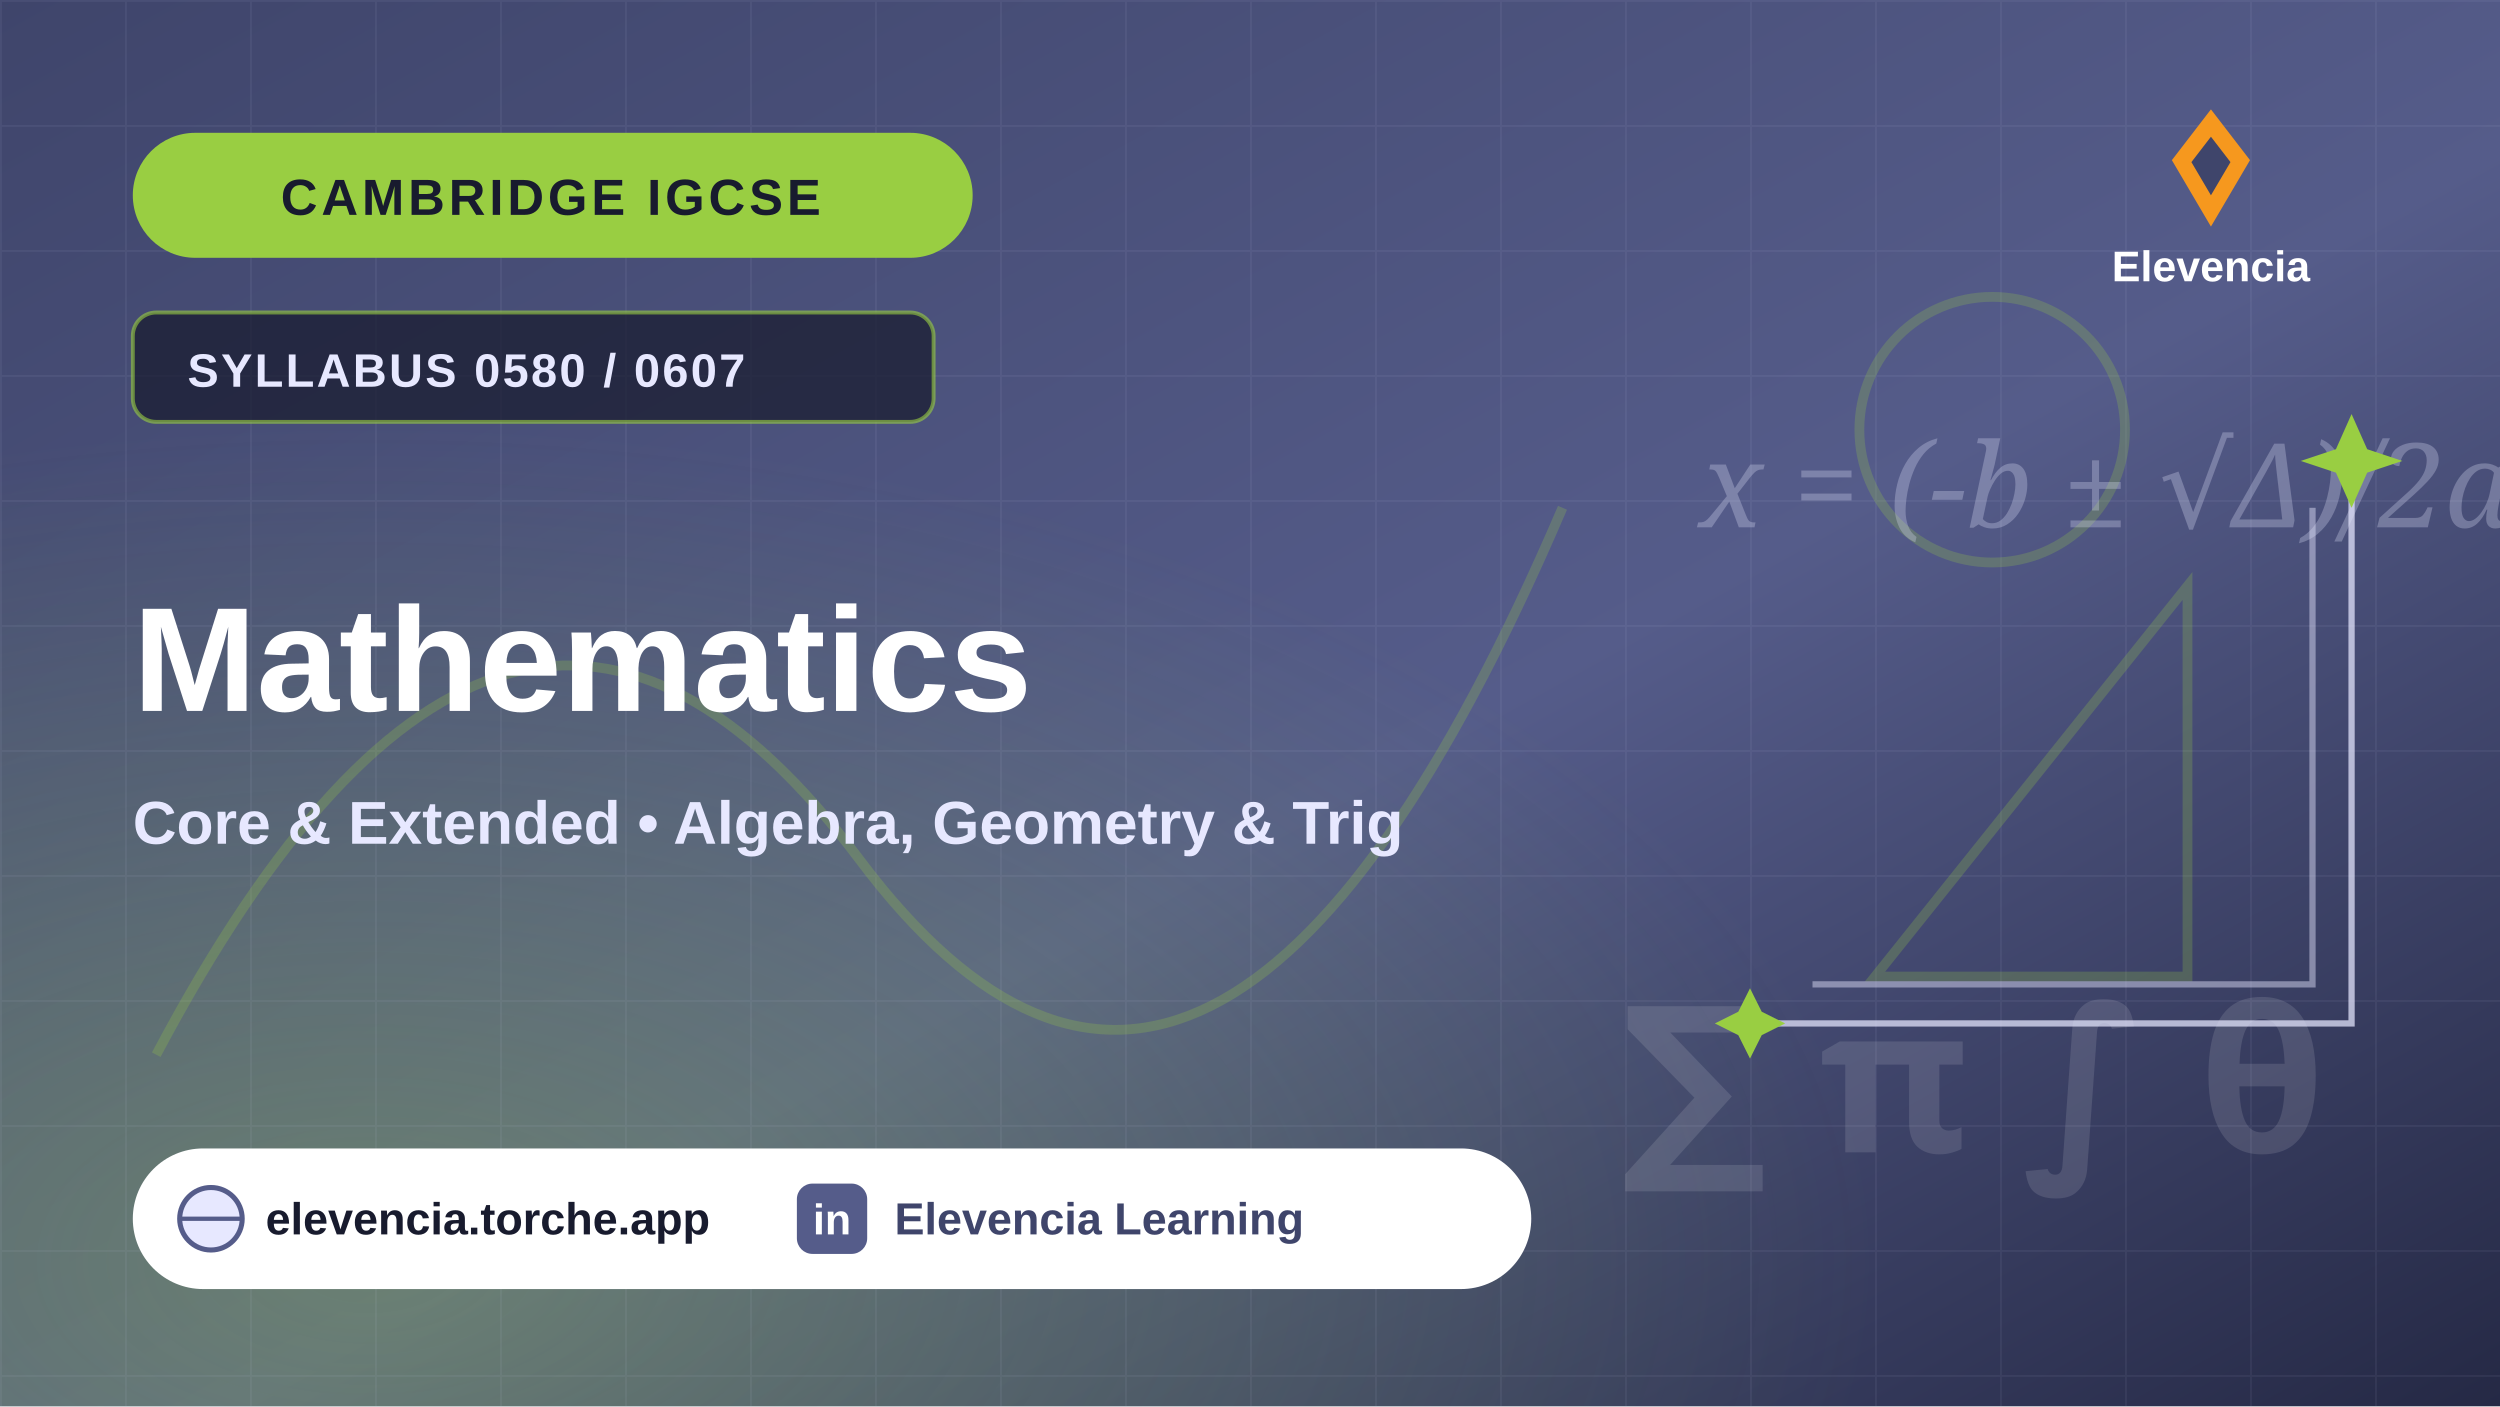
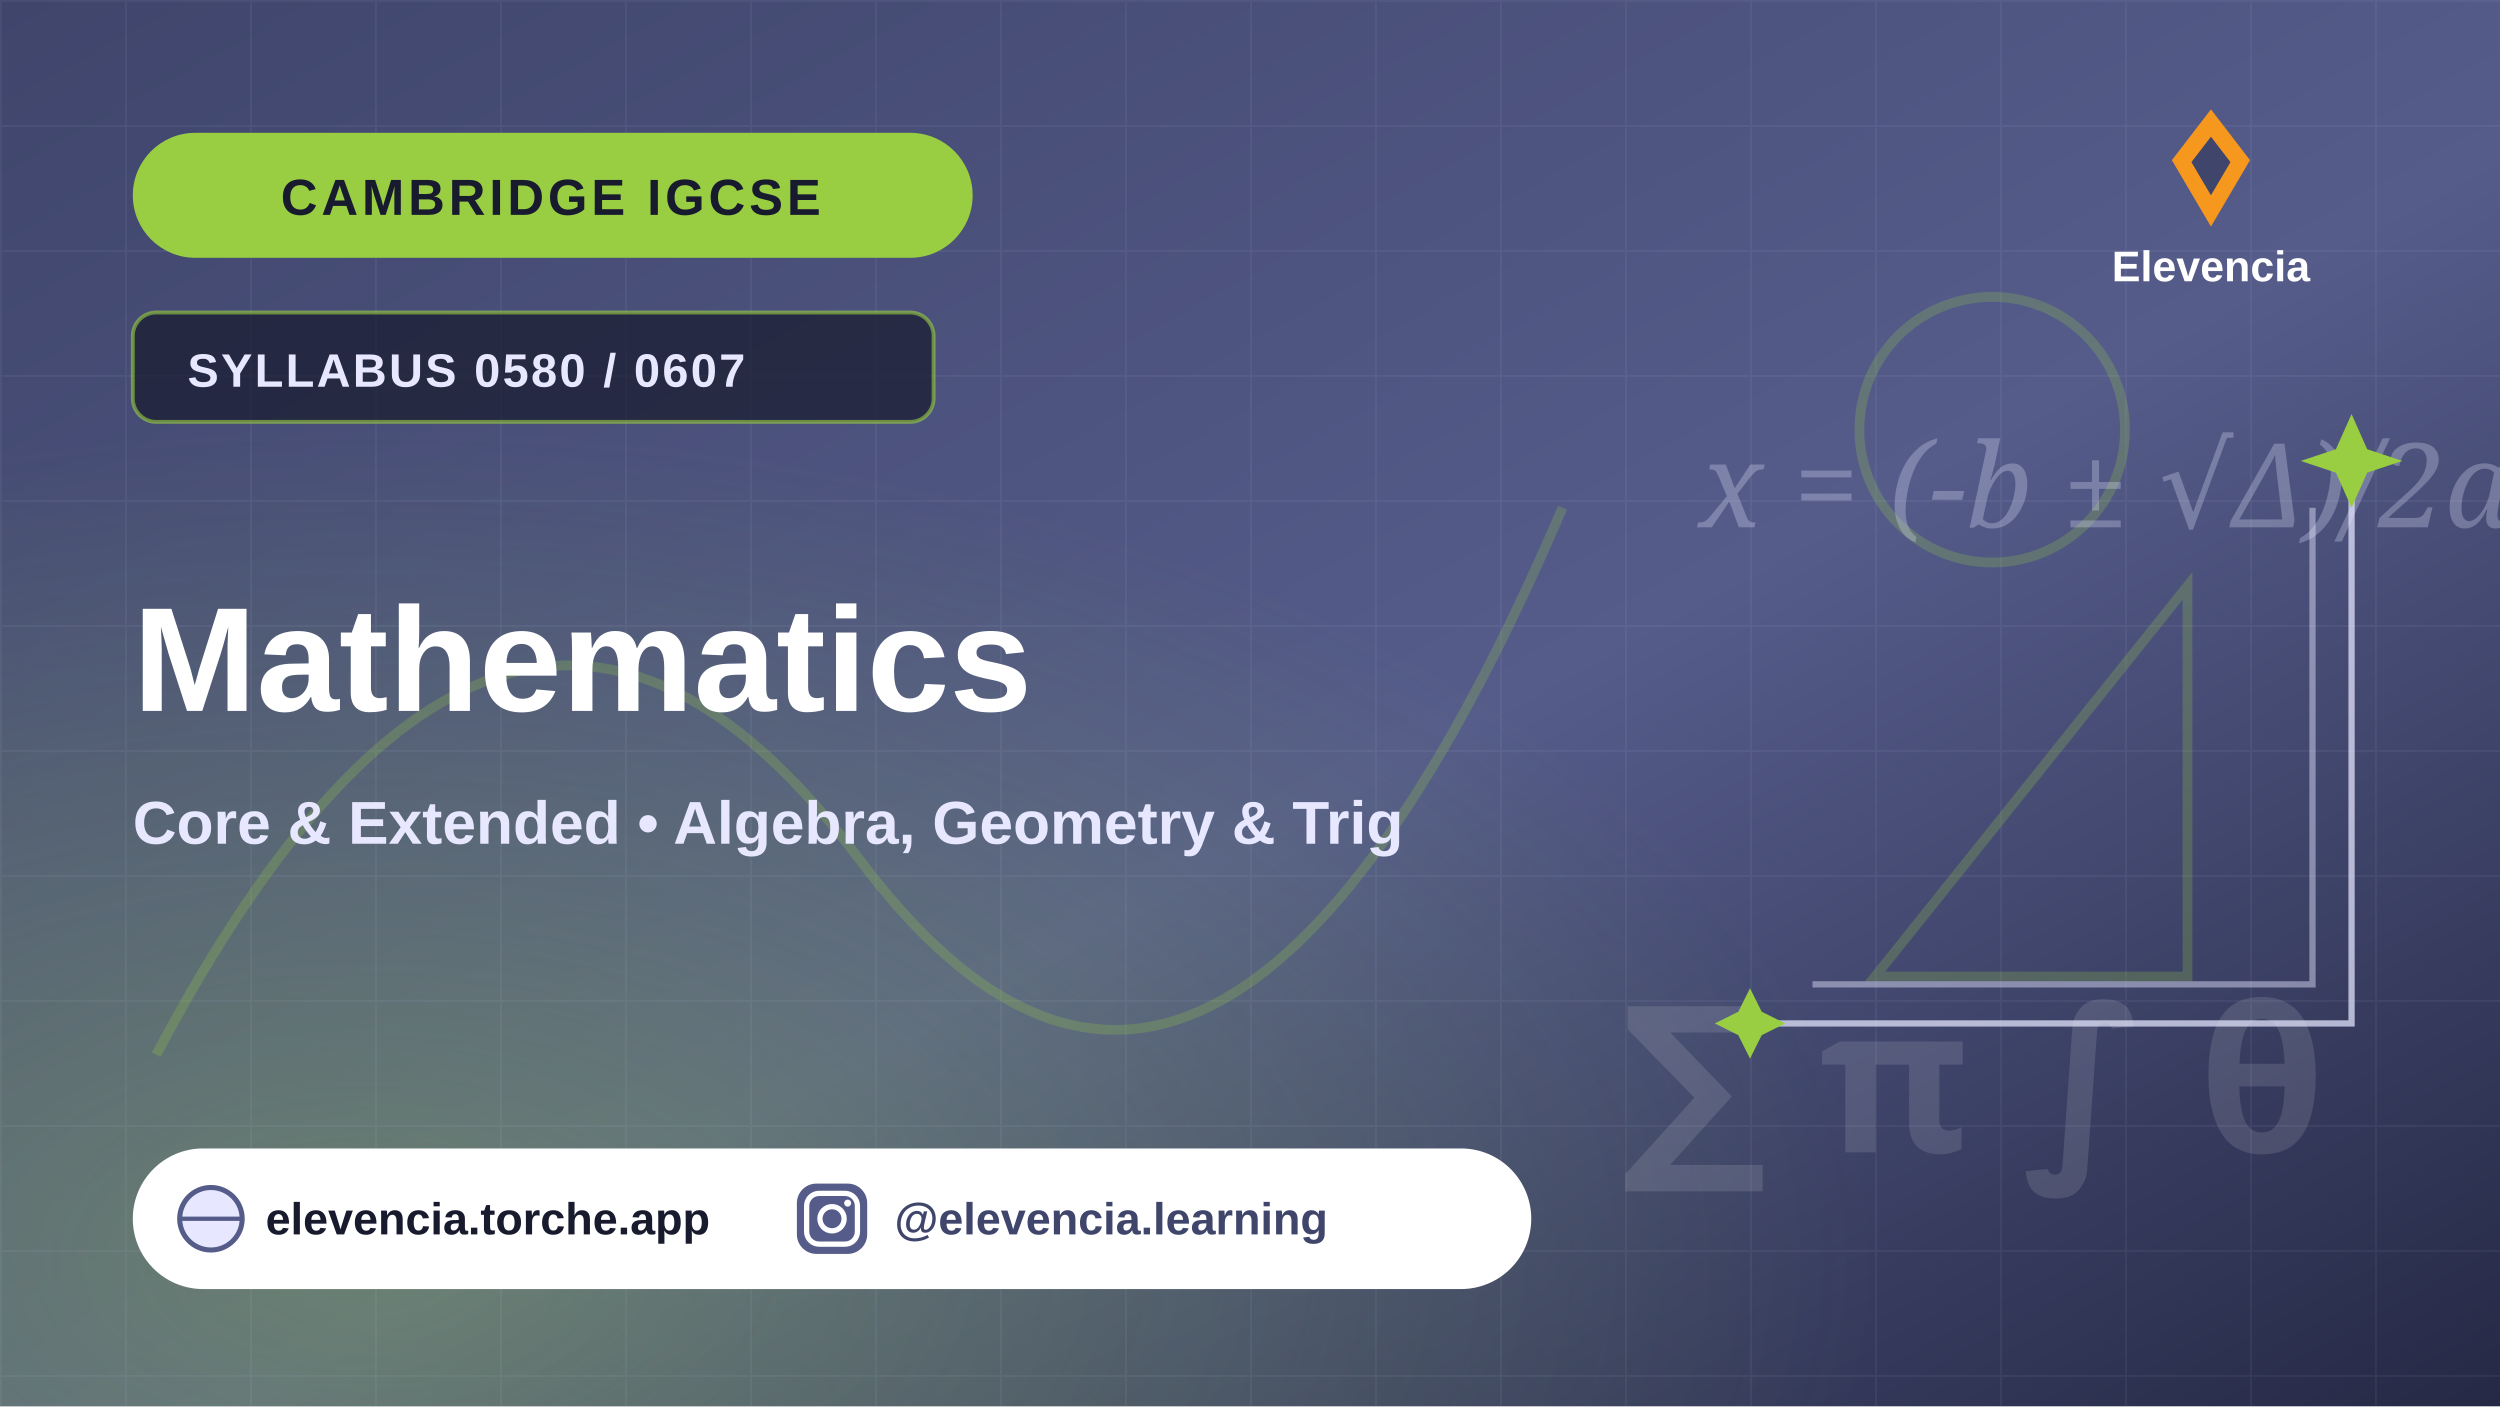
<svg xmlns="http://www.w3.org/2000/svg" viewBox="0 0 640 360" width="640" height="360">
  <defs>
    <linearGradient id="bg" x1="0%" y1="0%" x2="100%" y2="100%">
      <stop offset="0%" stop-color="#3f456b" />
      <stop offset="55%" stop-color="#555c8a" />
      <stop offset="100%" stop-color="#252945" />
    </linearGradient>
    <radialGradient id="limeGlow" cx="15%" cy="90%" r="60%">
      <stop offset="0%" stop-color="#99ce42" stop-opacity="0.32" />
      <stop offset="100%" stop-color="#99ce42" stop-opacity="0" />
    </radialGradient>
    <pattern id="grid" width="32" height="32" patternUnits="userSpaceOnUse">
      <path d="M 32 0 L 0 0 0 32" fill="none" stroke="#e7e8ff" stroke-opacity="0.06" stroke-width="1" />
    </pattern>
  </defs>
  <rect width="640" height="360" fill="url(#bg)" />
  <rect width="640" height="360" fill="url(#limeGlow)" />
  <rect width="640" height="360" fill="url(#grid)" />
  <g opacity="0.24" stroke="#99ce42" stroke-width="2.5" fill="none">
    <path d="M40 270 Q130 100 220 220 T400 130" />
    <polygon points="480,250 560,250 560,150" />
    <circle cx="510" cy="110" r="34" />
  </g>
  <text x="435" y="135" font-family="Georgia, serif" font-size="30" fill="#e7e8ff" opacity="0.28" font-style="italic">x = (-b ± √Δ)/2a</text>
  <text x="415" y="295" font-family="'Plus Jakarta Sans', sans-serif" font-size="52" font-weight="800" fill="#ffffff" opacity="0.12">∑ π ∫ θ</text>
  <g stroke="#e7e8ff" stroke-opacity="0.72" stroke-width="1.6" fill="none">
    <polyline points="602,118 602,262 452,262" />
    <polyline points="592,130 592,252 464,252" stroke-opacity="0.45" />
  </g>
  <path d="M602 106 L606 115 L615 118 L606 121 L602 130 L598 121 L589 118 L598 115 Z" fill="#99ce42" />
  <path d="M448 253 L451 259 L457 262 L451 265 L448 271 L445 265 L439 262 L445 259 Z" fill="#99ce42" />
  <g transform="translate(548, 28)">
    <path d="M18 0 L28 13 L18 30 L8 13 Z" fill="#f6981e" />
    <path d="M18 7 L23 13.5 L18 22 L13 13.5 Z" fill="#3f456b" />
    <text x="18" y="44" text-anchor="middle" font-family="'Plus Jakarta Sans', Arial, sans-serif" font-size="11" font-weight="700" fill="#ffffff">Elevencia</text>
  </g>
  <rect x="34" y="34" width="215" height="32" rx="16" fill="#99ce42" />
  <text x="141" y="55" text-anchor="middle" font-family="'Plus Jakarta Sans', Arial, sans-serif" font-size="13" font-weight="800" letter-spacing="1" fill="#181b2e">CAMBRIDGE IGCSE</text>
  <rect x="34" y="80" width="205" height="28" rx="6" fill="#181b2e" fill-opacity="0.72" stroke="#99ce42" stroke-opacity="0.6" />
  <text x="48" y="99" font-family="'Plus Jakarta Sans', Arial, sans-serif" font-size="12" font-weight="700" letter-spacing="0.6" fill="#e7e8ff">SYLLABUS 0580 / 0607</text>
  <text x="34" y="182" font-family="'Plus Jakarta Sans', Arial, sans-serif" font-size="38" font-weight="800" fill="#ffffff">Mathematics</text>
  <text x="34" y="216" font-family="'Plus Jakarta Sans', Arial, sans-serif" font-size="15.5" font-weight="600" fill="#e7e8ff">Core &amp; Extended • Algebra, Geometry &amp; Trig</text>
  <rect x="34" y="294" width="358" height="36" rx="18" fill="#ffffff" />
  <circle cx="54" cy="312" r="8" fill="#e7e8ff" stroke="#555c8a" stroke-width="1.3" />
  <line x1="46" y1="312" x2="62" y2="312" stroke="#555c8a" stroke-width="1.1" />
  <text x="68" y="316" font-family="'Plus Jakarta Sans', Arial, sans-serif" font-size="11.5" font-weight="700" fill="#181b2e">elevencia.torche.app</text>
-   <rect x="204" y="303" width="18" height="18" rx="4" fill="#555c8a" />
-   <text x="213" y="316" text-anchor="middle" font-family="'Plus Jakarta Sans', Arial, sans-serif" font-size="11" font-weight="800" fill="#ffffff">in</text>
-   <text x="229" y="316" font-family="'Plus Jakarta Sans', Arial, sans-serif" font-size="11.5" font-weight="700" fill="#3f456b">Elevencia Learning</text>
+   <rect x="204" y="303" width="18" height="18" rx="5" fill="#555c8a" />
+   <rect x="206.5" y="305.5" width="13" height="13" rx="3.2" fill="none" stroke="#ffffff" stroke-width="1.35" />
+   <circle cx="213" cy="312" r="3.1" fill="none" stroke="#ffffff" stroke-width="1.35" />
+   <circle cx="217" cy="308" r="0.9" fill="#ffffff" />
+   <text x="229" y="316" font-family="'Plus Jakarta Sans', Arial, sans-serif" font-size="11.5" font-weight="700" fill="#3f456b">@elevencia.learning</text>
</svg>
